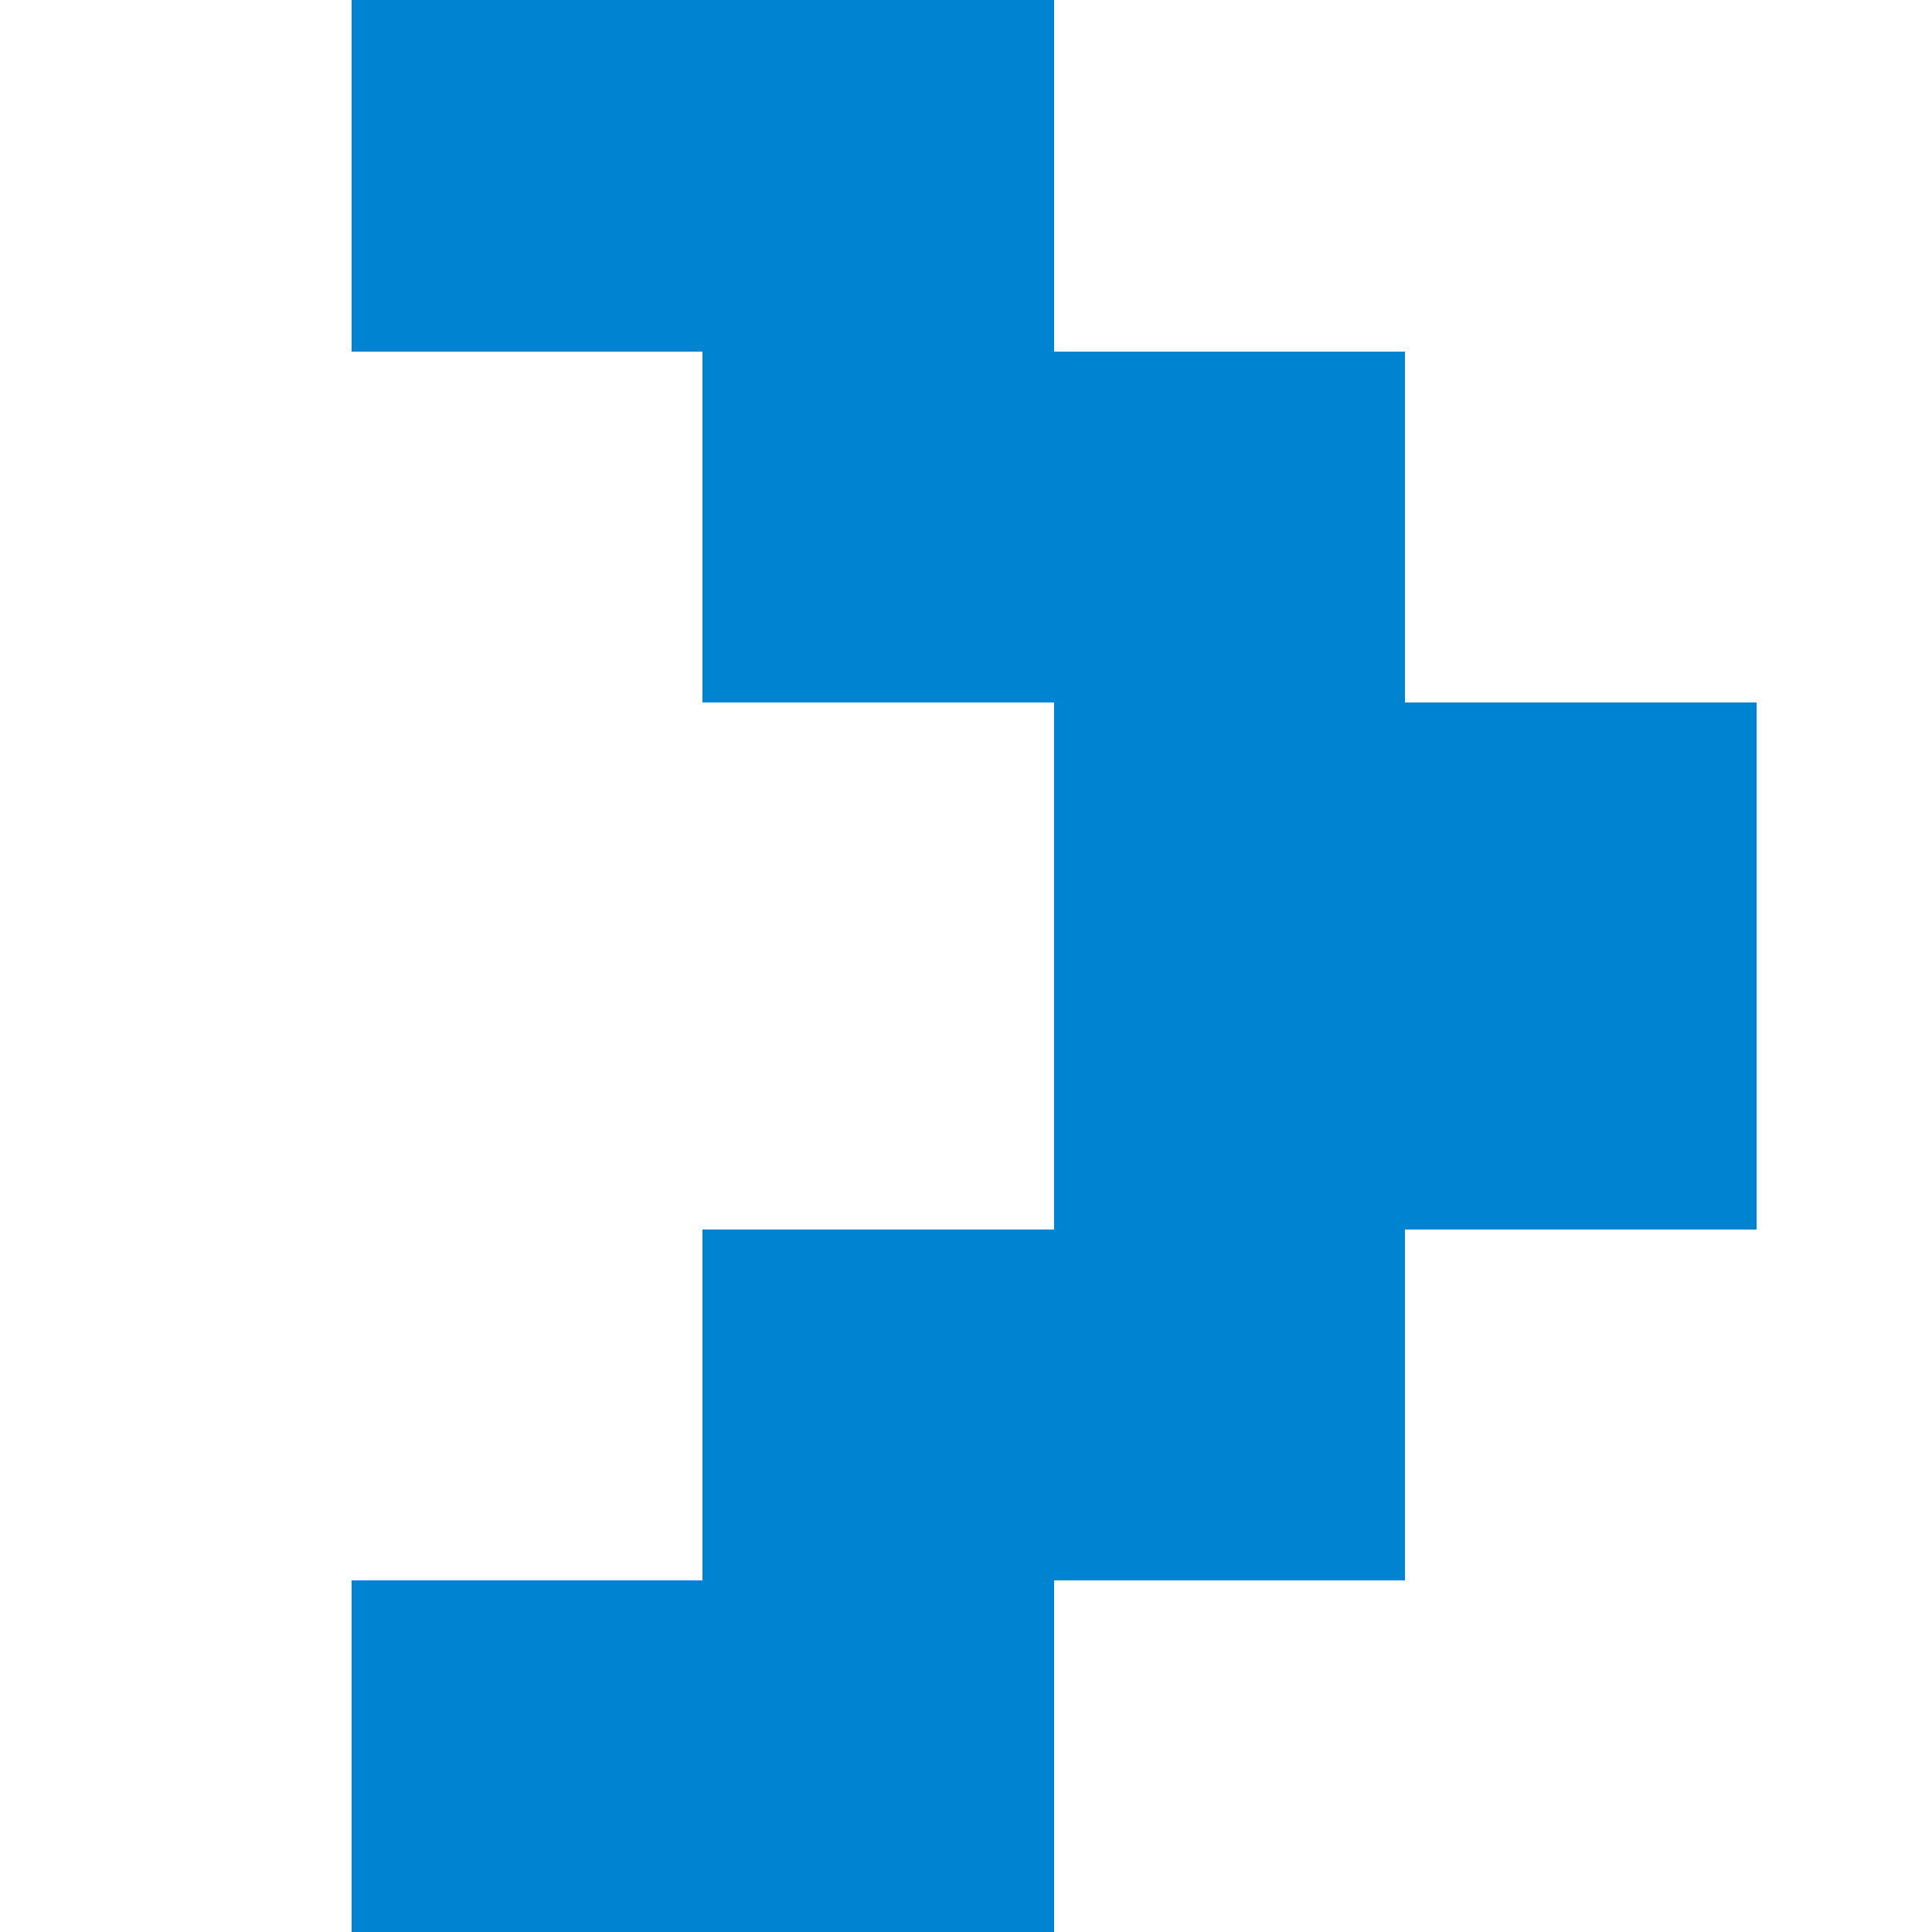
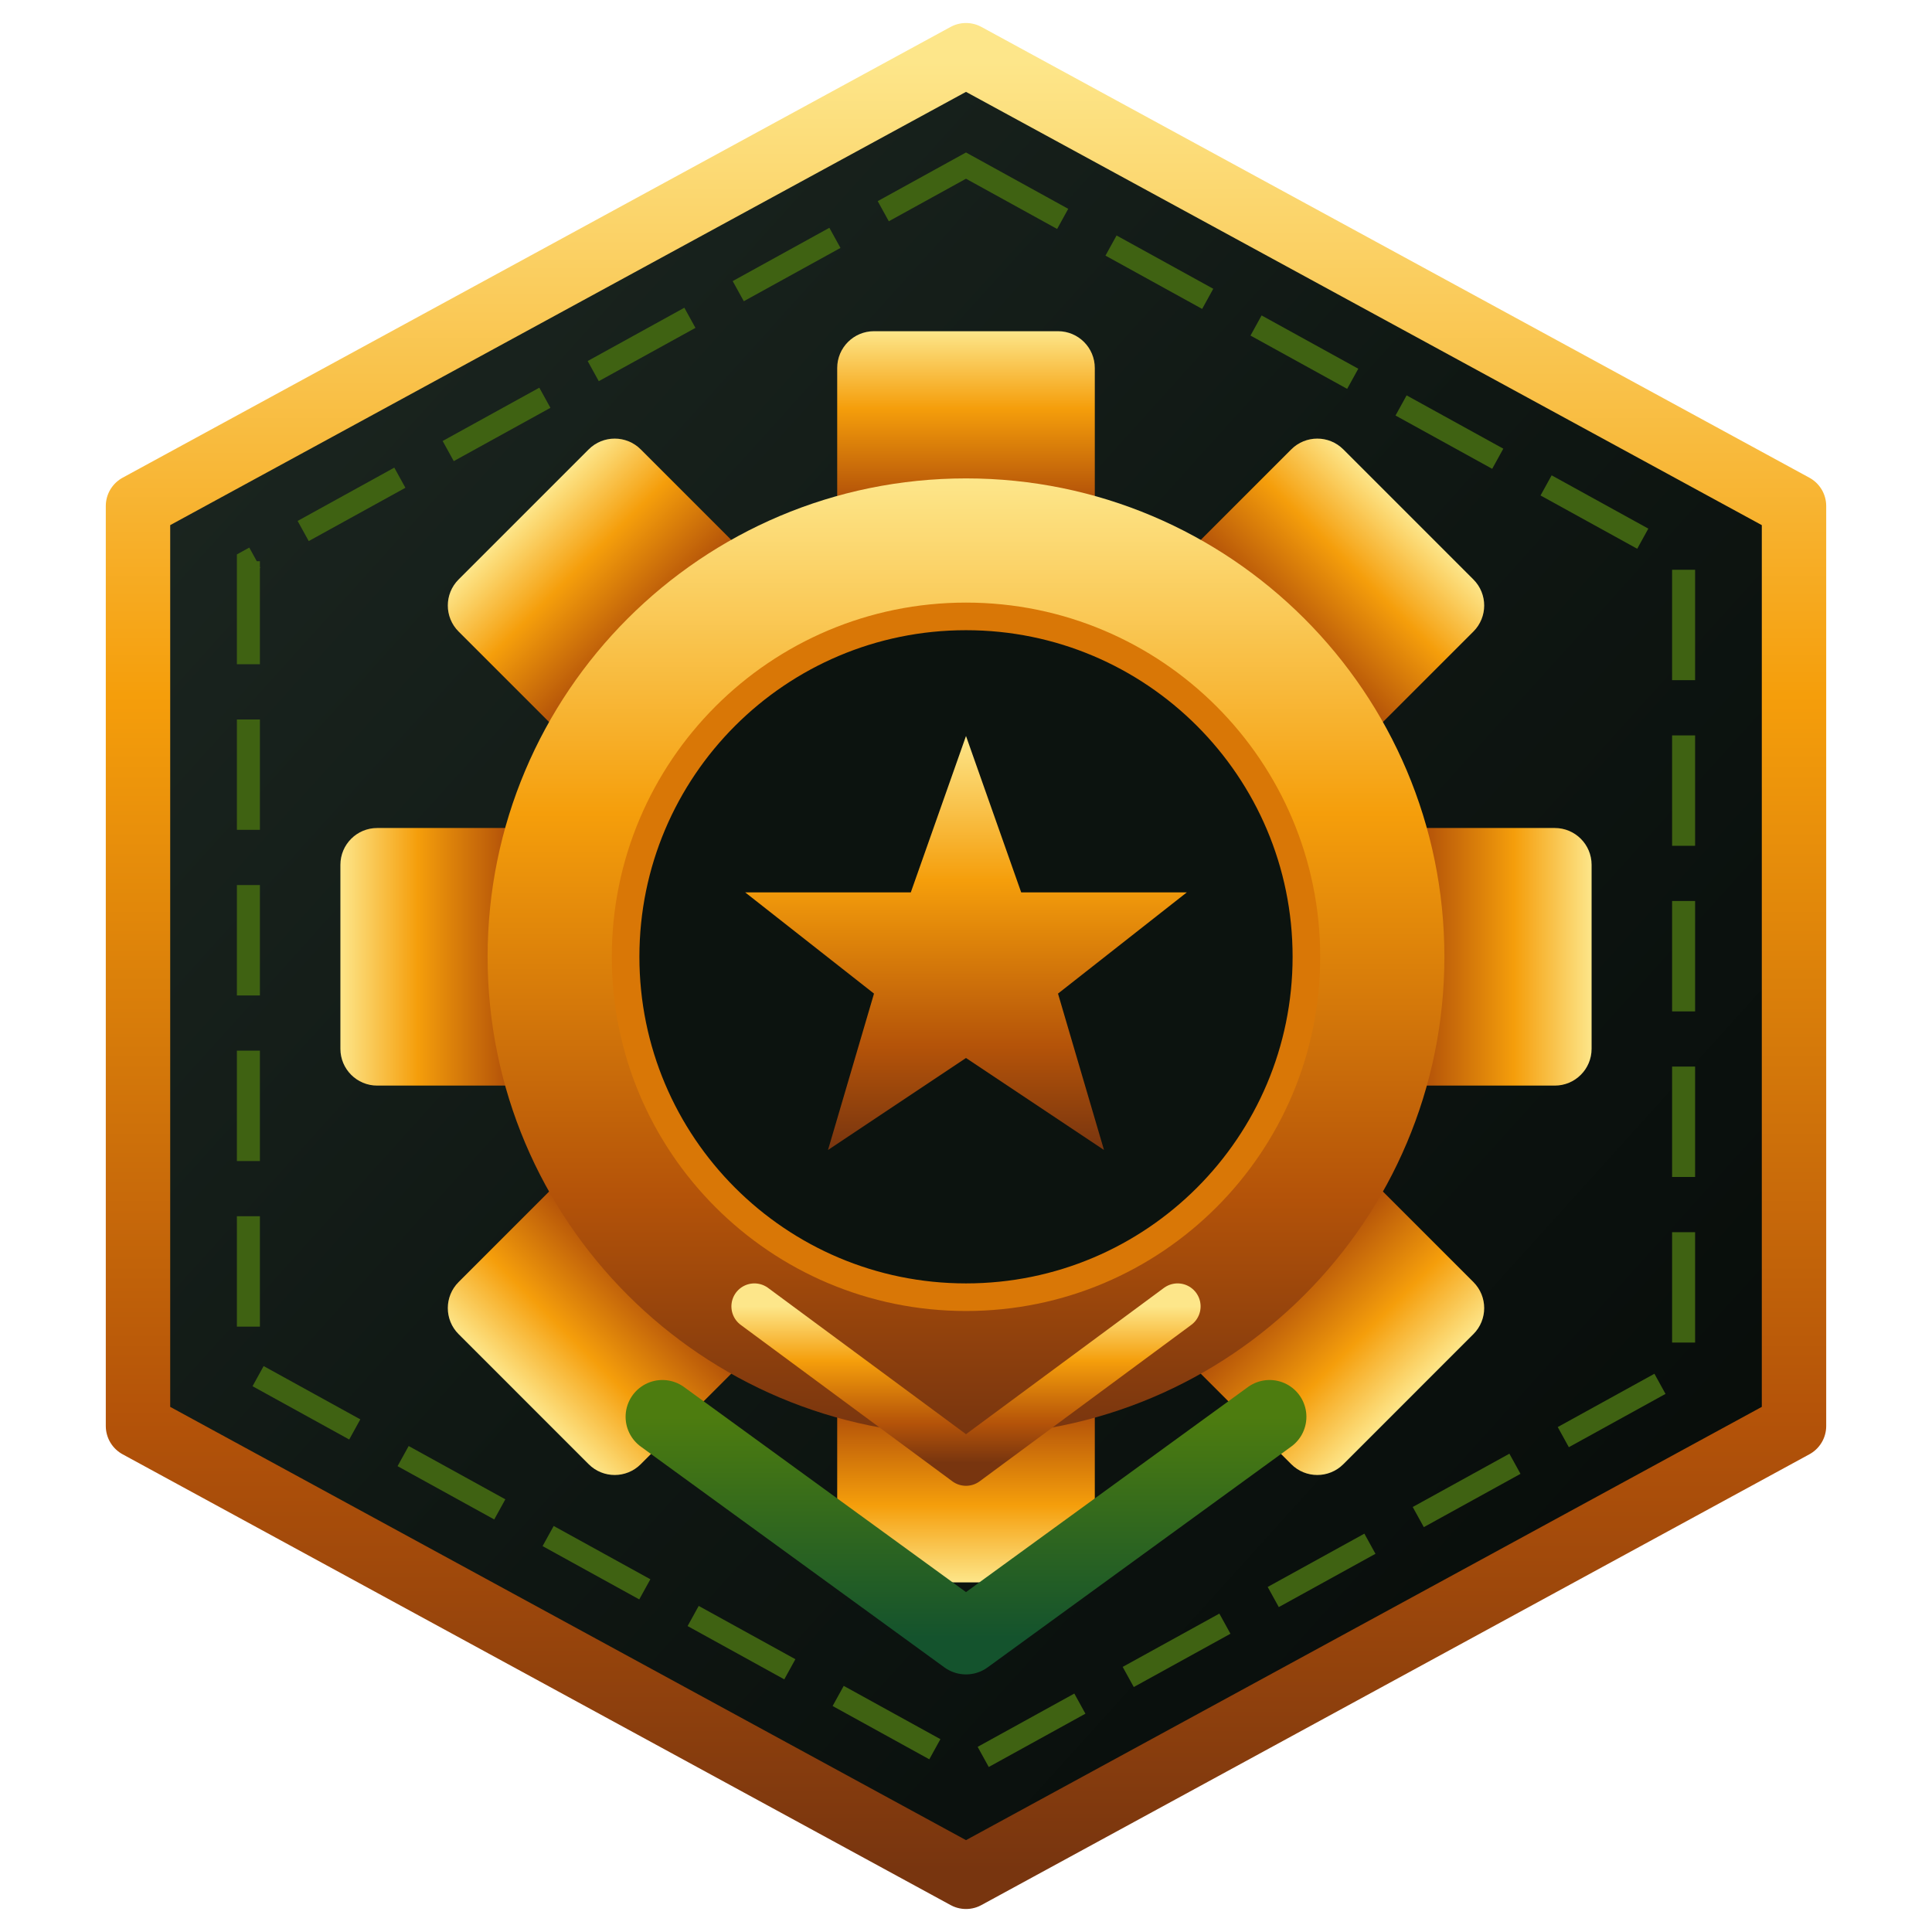
- <svg xmlns="http://www.w3.org/2000/svg" id="warship" version="1.1" viewBox="0 0 11 11">
+ <svg xmlns="http://www.w3.org/2000/svg" viewBox="0 0 210 210" width="100%" height="100%">
  <defs>
-     <style>
-       .st0 {
-         fill: none;
-       }
- 
-       .st1 {
-         fill: #0084d1;
-       }
-     </style>
+     <linearGradient id="goldGrad" x1="0%" y1="0%" x2="0%" y2="100%">
+       <stop offset="0%" stop-color="#fde68a" />
+       <stop offset="35%" stop-color="#f59e0b" />
+       <stop offset="75%" stop-color="#b45309" />
+       <stop offset="100%" stop-color="#78350f" />
+     </linearGradient>
+     <linearGradient id="shieldBg" x1="0%" y1="0%" x2="100%" y2="100%">
+       <stop offset="0%" stop-color="#1e2923" />
+       <stop offset="50%" stop-color="#0f1713" />
+       <stop offset="100%" stop-color="#060a08" />
+     </linearGradient>
+     <linearGradient id="greenAccent" x1="0%" y1="0%" x2="0%" y2="100%">
+       <stop offset="0%" stop-color="#4d7c0f" />
+       <stop offset="100%" stop-color="#14532d" />
+     </linearGradient>
  </defs>
-   <rect id="_x36_-1" class="st0" x="10" y="5" width="1" height="1" shape-rendering="crispEdges" />
-   <rect id="_x33_-2" class="st0" x="9" y="2" width="1" height="1" shape-rendering="crispEdges" />
-   <rect id="_x34_-2" class="st0" x="9" y="3" width="1" height="1" shape-rendering="crispEdges" />
-   <rect id="_x35_-2" class="st1" x="9" y="4" width="1" height="1" shape-rendering="crispEdges" />
-   <rect id="_x36_-2" class="st1" x="9" y="5" width="1" height="1" shape-rendering="crispEdges" />
-   <rect id="_x37_-2" class="st1" x="9" y="6" width="1" height="1" shape-rendering="crispEdges" />
-   <rect id="_x38_-2" class="st0" x="9" y="7" width="1" height="1" shape-rendering="crispEdges" />
-   <rect id="_x39_-2" class="st0" x="9" y="8" width="1" height="1" shape-rendering="crispEdges" />
-   <rect id="_x33_-21" class="st0" x="10" y="2" width="1" height="1" shape-rendering="crispEdges" />
-   <rect id="_x34_-21" class="st0" x="10" y="3" width="1" height="1" shape-rendering="crispEdges" />
-   <rect id="_x35_-21" class="st0" x="10" y="4" width="1" height="1" shape-rendering="crispEdges" />
-   <rect id="_x37_-21" class="st0" x="10" y="6" width="1" height="1" shape-rendering="crispEdges" />
-   <rect id="_x38_-21" class="st0" x="10" y="7" width="1" height="1" shape-rendering="crispEdges" />
-   <rect id="_x39_-21" class="st0" x="10" y="8" width="1" height="1" shape-rendering="crispEdges" />
-   <rect id="_x32_-3" class="st0" x="8" y="1" width="1" height="1" shape-rendering="crispEdges" />
-   <rect id="_x33_-3" class="st0" x="8" y="2" width="1" height="1" shape-rendering="crispEdges" />
-   <rect id="_x34_-3" class="st0" x="8" y="3" width="1" height="1" shape-rendering="crispEdges" />
-   <rect id="_x35_-3" class="st1" x="8" y="4" width="1" height="1" shape-rendering="crispEdges" />
-   <rect id="_x36_-3" class="st1" x="8" y="5" width="1" height="1" shape-rendering="crispEdges" />
-   <rect id="_x37_-3" class="st1" x="8" y="6" width="1" height="1" shape-rendering="crispEdges" />
-   <rect id="_x38_-3" class="st0" x="8" y="7" width="1" height="1" shape-rendering="crispEdges" />
-   <rect id="_x39_-3" class="st0" x="8" y="8" width="1" height="1" shape-rendering="crispEdges" />
-   <rect id="_x31_0-3" class="st0" x="8" y="9" width="1" height="1" shape-rendering="crispEdges" />
-   <rect id="_x32_-4" class="st0" x="7" y="1" width="1" height="1" shape-rendering="crispEdges" />
-   <rect id="_x33_-4" class="st1" x="7" y="2" width="1" height="1" shape-rendering="crispEdges" />
-   <rect id="_x34_-4" class="st1" x="7" y="3" width="1" height="1" shape-rendering="crispEdges" />
-   <rect id="_x35_-4" class="st1" x="7" y="4" width="1" height="1" shape-rendering="crispEdges" />
-   <rect id="_x36_-4" class="st1" x="7" y="5" width="1" height="1" shape-rendering="crispEdges" />
-   <rect id="_x37_-4" class="st1" x="7" y="6" width="1" height="1" shape-rendering="crispEdges" />
-   <rect id="_x38_-4" class="st1" x="7" y="7" width="1" height="1" shape-rendering="crispEdges" />
-   <rect id="_x39_-4" class="st1" x="7" y="8" width="1" height="1" shape-rendering="crispEdges" />
-   <rect id="_x31_0-4" class="st0" x="7" y="9" width="1" height="1" shape-rendering="crispEdges" />
-   <rect id="_x32_-5" class="st0" x="6" y="1" width="1" height="1" shape-rendering="crispEdges" />
-   <rect id="_x33_-5" class="st1" x="6" y="2" width="1" height="1" shape-rendering="crispEdges" />
-   <rect id="_x34_-5" class="st1" x="6" y="3" width="1" height="1" shape-rendering="crispEdges" />
-   <rect id="_x35_-5" class="st1" x="6" y="4" width="1" height="1" shape-rendering="crispEdges" />
-   <rect id="_x36_-5" class="st1" x="6" y="5" width="1" height="1" shape-rendering="crispEdges" />
-   <rect id="_x37_-5" class="st1" x="6" y="6" width="1" height="1" shape-rendering="crispEdges" />
-   <rect id="_x38_-5" class="st1" x="6" y="7" width="1" height="1" shape-rendering="crispEdges" />
-   <rect id="_x39_-5" class="st1" x="6" y="8" width="1" height="1" shape-rendering="crispEdges" />
-   <rect id="_x31_0-5" class="st0" x="6" y="9" width="1" height="1" shape-rendering="crispEdges" />
-   <rect id="_x31_-6" class="st1" x="5" width="1" height="1" shape-rendering="crispEdges" />
-   <rect id="_x32_-6" class="st1" x="5" y="1" width="1" height="1" shape-rendering="crispEdges" />
-   <rect id="_x33_-6" class="st1" x="5" y="2" width="1" height="1" shape-rendering="crispEdges" />
-   <rect id="_x34_-6" class="st1" x="5" y="3" width="1" height="1" shape-rendering="crispEdges" />
-   <rect id="_x35_-6" class="st0" x="5" y="4" width="1" height="1" shape-rendering="crispEdges" />
-   <rect id="_x36_-6" class="st0" x="5" y="5" width="1" height="1" shape-rendering="crispEdges" />
-   <rect id="_x37_-6" class="st0" x="5" y="6" width="1" height="1" shape-rendering="crispEdges" />
-   <rect id="_x38_-6" class="st1" x="5" y="7" width="1" height="1" shape-rendering="crispEdges" />
-   <rect id="_x39_-6" class="st1" x="5" y="8" width="1" height="1" shape-rendering="crispEdges" />
-   <rect id="_x31_0-6" class="st1" x="5" y="9" width="1" height="1" shape-rendering="crispEdges" />
-   <rect id="_x31_1-6" class="st1" x="5" y="10" width="1" height="1" shape-rendering="crispEdges" />
-   <rect id="_x32_-7" class="st1" x="4" y="1" width="1" height="1" shape-rendering="crispEdges" />
-   <rect id="_x33_-7" class="st1" x="4" y="2" width="1" height="1" shape-rendering="crispEdges" />
-   <rect id="_x34_-7" class="st1" x="4" y="3" width="1" height="1" shape-rendering="crispEdges" />
-   <rect id="_x35_-7" class="st0" x="4" y="4" width="1" height="1" shape-rendering="crispEdges" />
-   <rect id="_x36_-7" class="st0" x="4" y="5" width="1" height="1" shape-rendering="crispEdges" />
-   <rect id="_x37_-7" class="st0" x="4" y="6" width="1" height="1" shape-rendering="crispEdges" />
-   <rect id="_x38_-7" class="st1" x="4" y="7" width="1" height="1" shape-rendering="crispEdges" />
-   <rect id="_x39_-7" class="st1" x="4" y="8" width="1" height="1" shape-rendering="crispEdges" />
-   <rect id="_x31_0-7" class="st1" x="4" y="9" width="1" height="1" shape-rendering="crispEdges" />
-   <rect id="_x32_-8" class="st1" x="3" y="1" width="1" height="1" shape-rendering="crispEdges" />
-   <rect id="_x32_-81" class="st0" x="3" y="2" width="1" height="1" shape-rendering="crispEdges" />
-   <rect id="_x34_-8" class="st0" x="3" y="3" width="1" height="1" shape-rendering="crispEdges" />
-   <rect id="_x35_-8" class="st0" x="3" y="4" width="1" height="1" shape-rendering="crispEdges" />
-   <rect id="_x36_-8" class="st0" x="3" y="5" width="1" height="1" shape-rendering="crispEdges" />
-   <rect id="_x37_-8" class="st0" x="3" y="6" width="1" height="1" shape-rendering="crispEdges" />
-   <rect id="_x38_-8" class="st0" x="3" y="7" width="1" height="1" shape-rendering="crispEdges" />
-   <rect id="_x39_-8" class="st0" x="3" y="8" width="1" height="1" shape-rendering="crispEdges" />
-   <rect id="_x31_0-8" class="st1" x="3" y="9" width="1" height="1" shape-rendering="crispEdges" />
-   <rect id="_x32_-9" class="st1" x="2" y="1" width="1" height="1" shape-rendering="crispEdges" />
-   <rect id="_x33_-9" class="st0" x="2" y="2" width="1" height="1" shape-rendering="crispEdges" />
-   <rect id="_x34_-9" class="st0" x="2" y="3" width="1" height="1" shape-rendering="crispEdges" />
-   <rect id="_x35_-9" class="st0" x="2" y="4" width="1" height="1" shape-rendering="crispEdges" />
-   <rect id="_x36_-9" class="st0" x="2" y="5" width="1" height="1" shape-rendering="crispEdges" />
-   <rect id="_x37_-9" class="st0" x="2" y="6" width="1" height="1" shape-rendering="crispEdges" />
-   <rect id="_x38_-9" class="st0" x="2" y="7" width="1" height="1" shape-rendering="crispEdges" />
-   <rect id="_x39_-9" class="st0" x="2" y="8" width="1" height="1" shape-rendering="crispEdges" />
-   <rect id="_x31_0-9" class="st1" x="2" y="9" width="1" height="1" shape-rendering="crispEdges" />
-   <rect id="_x33_-10" class="st0" x="1" y="2" width="1" height="1" shape-rendering="crispEdges" />
-   <rect id="_x34_-10" class="st0" x="1" y="3" width="1" height="1" shape-rendering="crispEdges" />
-   <rect id="_x35_-10" class="st0" x="1" y="4" width="1" height="1" shape-rendering="crispEdges" />
-   <rect id="_x36_-10" class="st0" x="1" y="5" width="1" height="1" shape-rendering="crispEdges" />
-   <rect id="_x37_-10" class="st0" x="1" y="6" width="1" height="1" shape-rendering="crispEdges" />
-   <rect id="_x38_-10" class="st0" x="1" y="7" width="1" height="1" shape-rendering="crispEdges" />
-   <rect id="_x39_-10" class="st0" x="1" y="8" width="1" height="1" shape-rendering="crispEdges" />
-   <rect id="_x33_-101" class="st0" y="2" width="1" height="1" shape-rendering="crispEdges" />
-   <rect id="_x33_-22" class="st0" x="9" y="1" width="1" height="1" shape-rendering="crispEdges" />
-   <rect id="_x33_-23" class="st0" x="10" y="1" width="1" height="1" shape-rendering="crispEdges" />
-   <rect id="_x33_-102" class="st0" x="1" y="1" width="1" height="1" shape-rendering="crispEdges" />
-   <rect id="_x33_-103" class="st0" y="1" width="1" height="1" shape-rendering="crispEdges" />
-   <rect id="_x32_-31" class="st0" x="8" width="1" height="1" shape-rendering="crispEdges" />
-   <rect id="_x32_-41" class="st0" x="7" width="1" height="1" shape-rendering="crispEdges" />
-   <rect id="_x32_-51" class="st0" x="6" width="1" height="1" shape-rendering="crispEdges" />
-   <rect id="_x32_-71" class="st1" x="4" width="1" height="1" shape-rendering="crispEdges" />
-   <rect id="_x32_-82" class="st1" x="3" width="1" height="1" shape-rendering="crispEdges" />
-   <rect id="_x32_-91" class="st1" x="2" width="1" height="1" shape-rendering="crispEdges" />
-   <rect id="_x33_-24" class="st0" x="9" width="1" height="1" shape-rendering="crispEdges" />
-   <rect id="_x33_-25" class="st0" x="10" width="1" height="1" shape-rendering="crispEdges" />
-   <rect id="_x33_-104" class="st0" x="1" width="1" height="1" shape-rendering="crispEdges" />
-   <rect id="_x33_-105" class="st0" width="1" height="1" shape-rendering="crispEdges" />
-   <rect id="_x33_-106" class="st0" width="11" height="11" shape-rendering="crispEdges" />
-   <rect id="_x34_-101" class="st0" y="3" width="1" height="1" shape-rendering="crispEdges" />
-   <rect id="_x35_-101" class="st0" y="4" width="1" height="1" shape-rendering="crispEdges" />
-   <rect id="_x37_-101" class="st0" y="6" width="1" height="1" shape-rendering="crispEdges" />
-   <rect id="_x38_-101" class="st0" y="7" width="1" height="1" shape-rendering="crispEdges" />
-   <rect id="_x39_-101" class="st0" y="8" width="1" height="1" shape-rendering="crispEdges" />
-   <rect id="_x39_-22" class="st0" x="9" y="9" width="1" height="1" shape-rendering="crispEdges" />
-   <rect id="_x39_-23" class="st0" x="10" y="9" width="1" height="1" shape-rendering="crispEdges" />
-   <rect id="_x39_-102" class="st0" x="1" y="9" width="1" height="1" shape-rendering="crispEdges" />
-   <rect id="_x39_-103" class="st0" y="9" width="1" height="1" shape-rendering="crispEdges" />
-   <rect id="_x31_0-31" class="st0" x="8" y="10" width="1" height="1" shape-rendering="crispEdges" />
-   <rect id="_x31_0-41" class="st0" x="7" y="10" width="1" height="1" shape-rendering="crispEdges" />
-   <rect id="_x31_0-51" class="st0" x="6" y="10" width="1" height="1" shape-rendering="crispEdges" />
-   <rect id="_x31_0-71" class="st1" x="4" y="10" width="1" height="1" shape-rendering="crispEdges" />
-   <rect id="_x31_0-81" class="st1" x="3" y="10" width="1" height="1" shape-rendering="crispEdges" />
-   <rect id="_x31_0-91" class="st1" x="2" y="10" width="1" height="1" shape-rendering="crispEdges" />
-   <rect id="_x39_-24" class="st0" x="9" y="10" width="1" height="1" shape-rendering="crispEdges" />
-   <rect id="_x39_-25" class="st0" x="10" y="10" width="1" height="1" shape-rendering="crispEdges" />
-   <rect id="_x39_-104" class="st0" x="1" y="10" width="1" height="1" shape-rendering="crispEdges" />
-   <rect id="_x39_-105" class="st0" y="10" width="1" height="1" shape-rendering="crispEdges" />
-   <rect id="_x36_-11" class="st0" y="5" width="1" height="1" shape-rendering="crispEdges" />
+   <polygon points="105,6 195,55 195,155 105,204 15,155 15,55" fill="url(#shieldBg)" stroke="url(#goldGrad)" stroke-width="7" stroke-linejoin="round" />
+   <polygon points="105,18 183,61 183,149 105,192 27,149 27,61" fill="none" stroke="#3f6212" stroke-width="2.5" stroke-dasharray="12 6" />
+   <g transform="translate(105, 104)">
+     <g fill="url(#goldGrad)">
+       <rect x="-14" y="-68" width="28" height="24" rx="4" />
+       <rect x="-14" y="-68" width="28" height="24" rx="4" transform="rotate(45)" />
+       <rect x="-14" y="-68" width="28" height="24" rx="4" transform="rotate(90)" />
+       <rect x="-14" y="-68" width="28" height="24" rx="4" transform="rotate(135)" />
+       <rect x="-14" y="-68" width="28" height="24" rx="4" transform="rotate(180)" />
+       <rect x="-14" y="-68" width="28" height="24" rx="4" transform="rotate(225)" />
+       <rect x="-14" y="-68" width="28" height="24" rx="4" transform="rotate(270)" />
+       <rect x="-14" y="-68" width="28" height="24" rx="4" transform="rotate(315)" />
+     </g>
+     <circle cx="0" cy="0" r="52" fill="url(#goldGrad)" />
+     <circle cx="0" cy="0" r="37" fill="#0c130f" stroke="#d97706" stroke-width="3" />
+     <polygon points="0,-24 6,-7 24,-7 10,4 15,21 0,11 -15,21 -10,4 -24,-7 -6,-7" fill="url(#goldGrad)" />
+   </g>
+   <path d="M72,154 L105,178 L138,154" fill="none" stroke="url(#greenAccent)" stroke-width="8" stroke-linecap="round" stroke-linejoin="round" />
+   <path d="M82,142 L105,159 L128,142" fill="none" stroke="url(#goldGrad)" stroke-width="5" stroke-linecap="round" stroke-linejoin="round" />
</svg>
